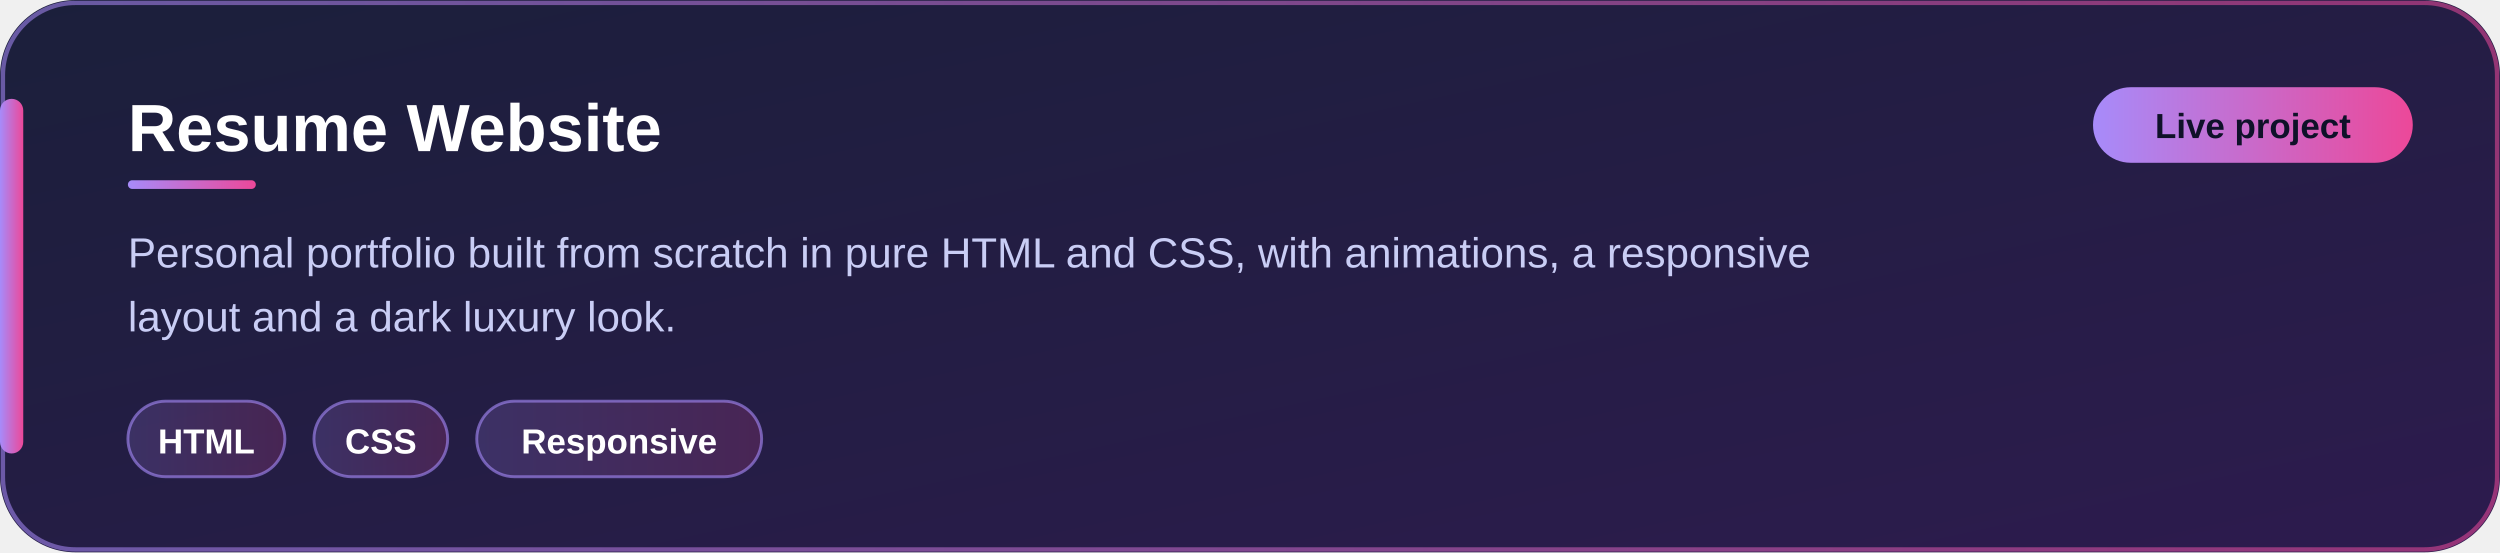
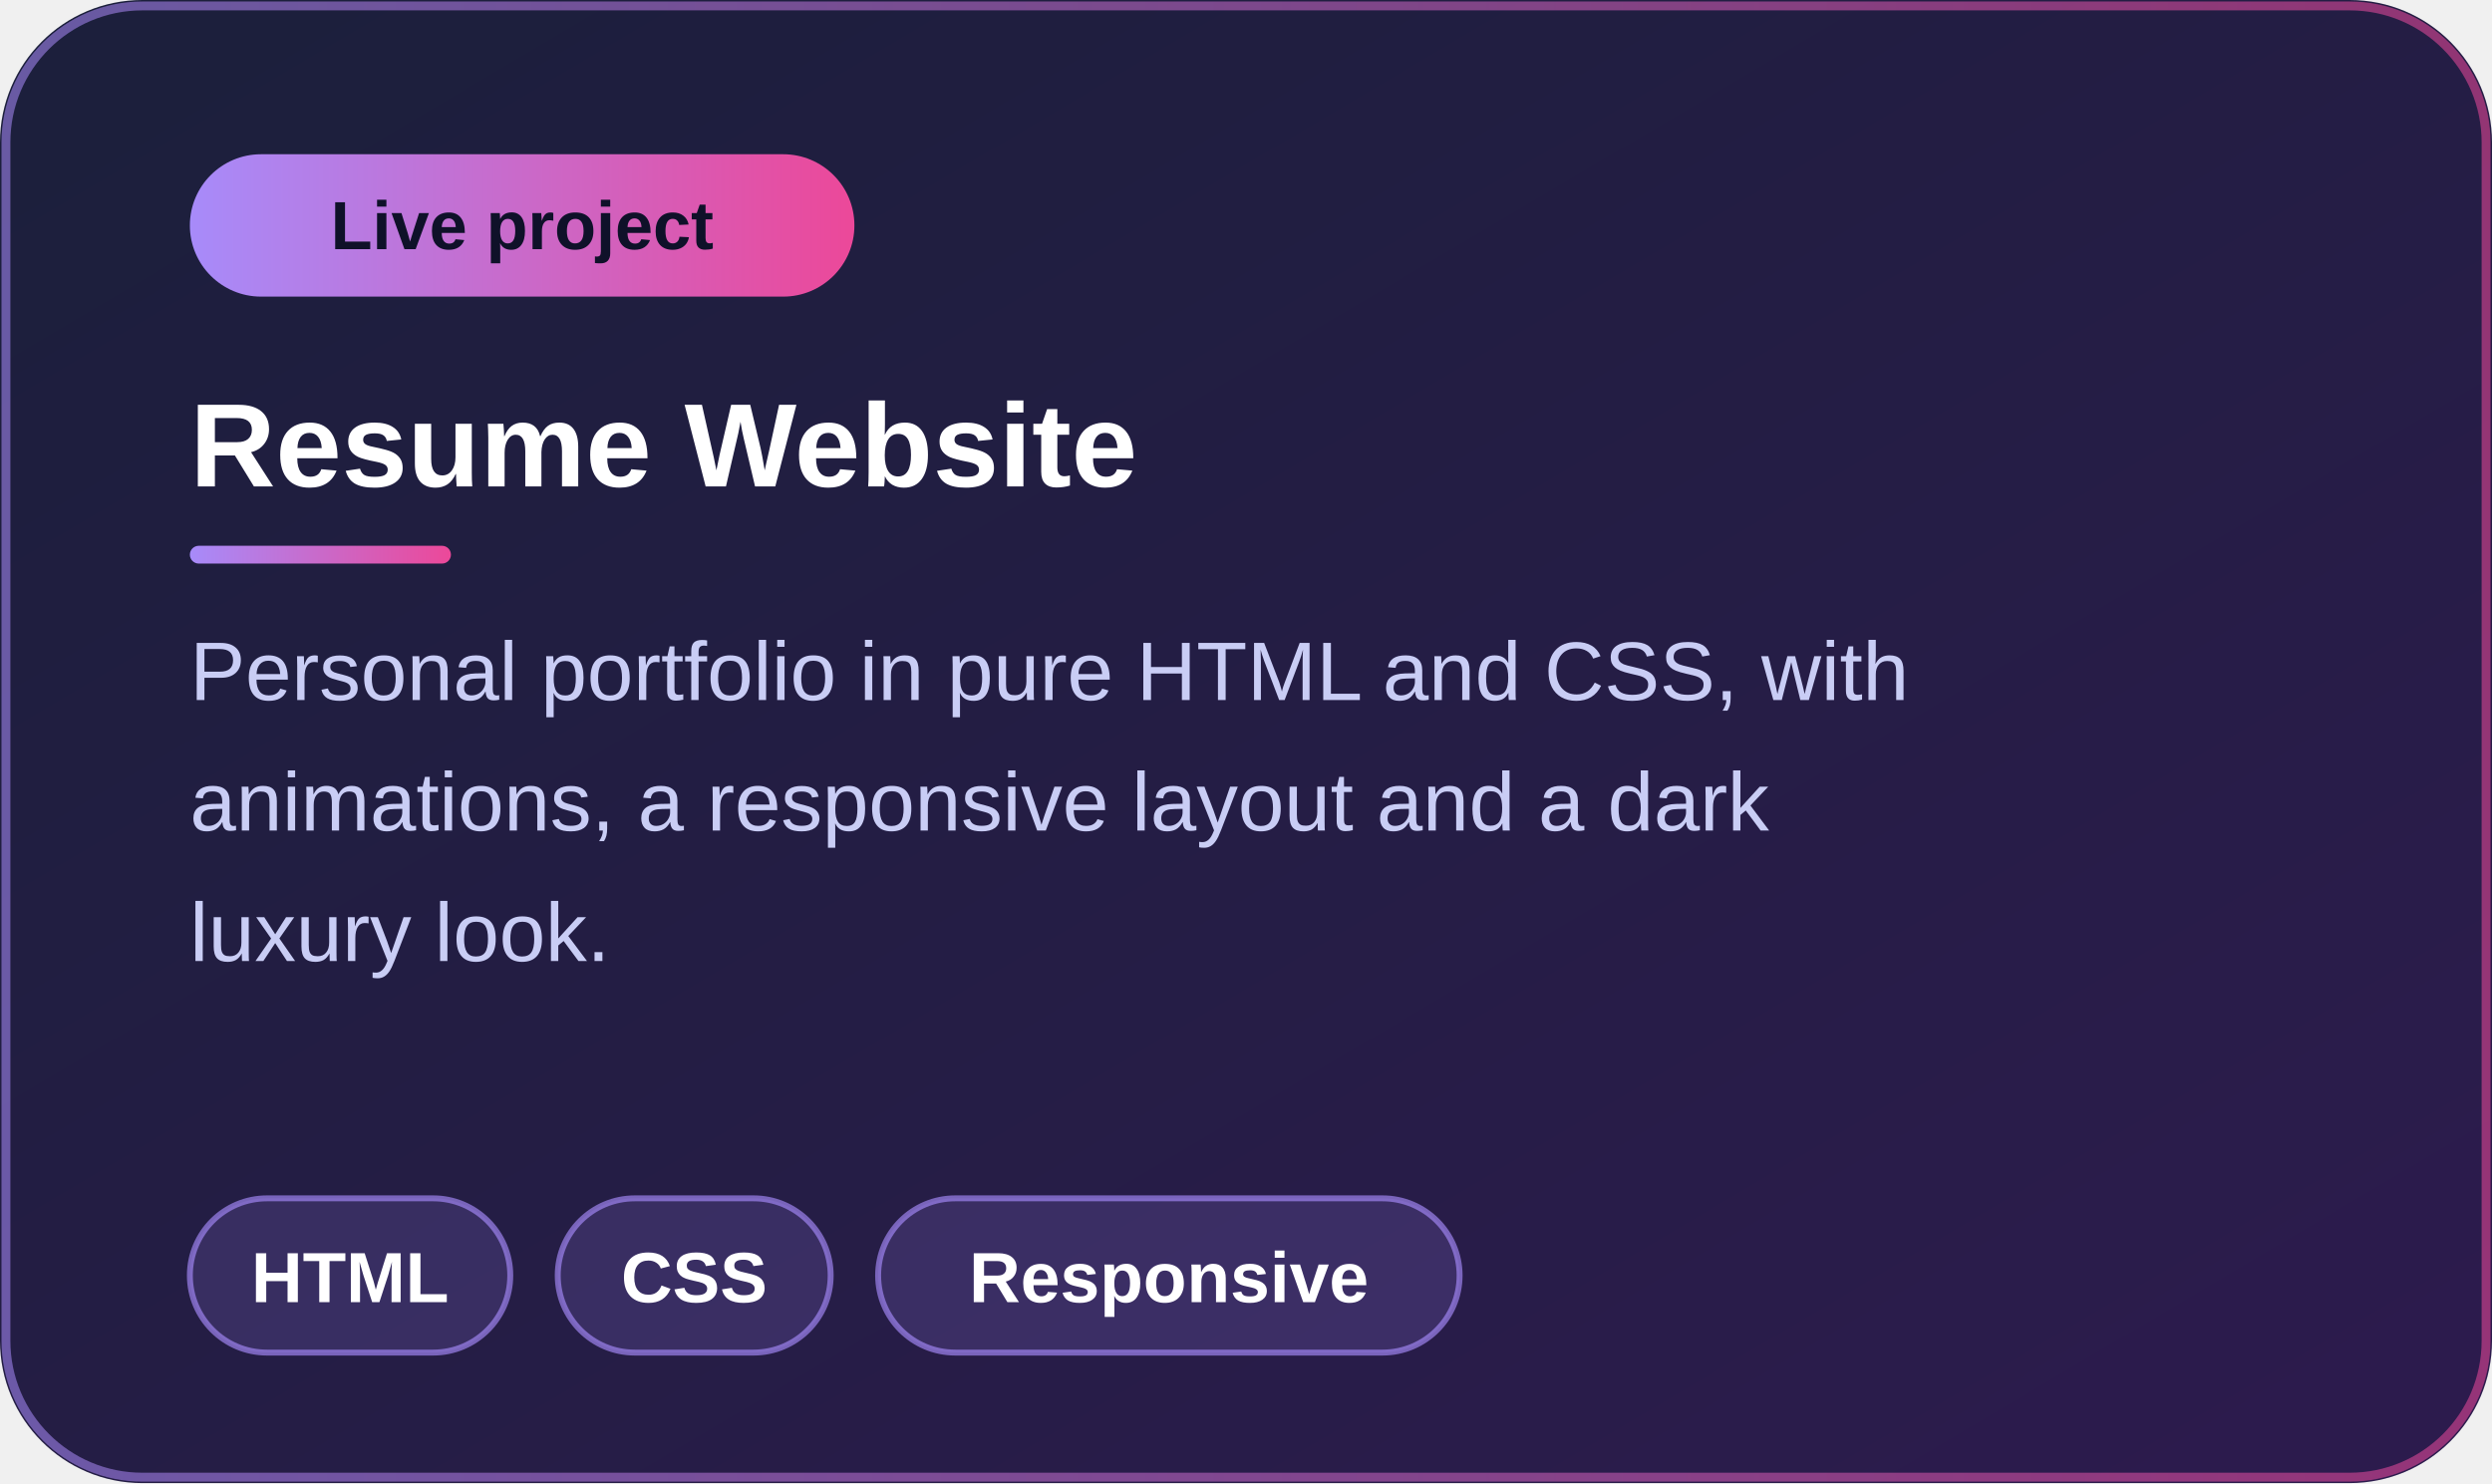
- <svg xmlns="http://www.w3.org/2000/svg" width="860" height="190" viewBox="0 0 860 190" role="img" aria-label="Resume Website">
+ <svg xmlns="http://www.w3.org/2000/svg" width="420" height="250" viewBox="0 0 420 250" role="img" aria-label="Resume Website">
  <defs>
    <linearGradient id="bg" x1="0" y1="0" x2="1" y2="1">
      <stop offset="0" stop-color="#1b1f3b" />
      <stop offset="1" stop-color="#2d1b4e" />
    </linearGradient>
    <linearGradient id="a" x1="0" y1="0" x2="1" y2="0">
      <stop offset="0" stop-color="#a78bfa" />
      <stop offset="1" stop-color="#ec4899" />
    </linearGradient>
  </defs>
-   <rect width="860" height="190" rx="26" fill="url(#bg)" />
-   <rect x="1" y="1" width="858" height="188" rx="25" fill="none" stroke="url(#a)" stroke-opacity="0.55" stroke-width="1.5" />
-   <rect x="0" y="34" width="8" height="122" rx="4" fill="url(#a)" />
-   <text x="44" y="52" font-size="23" font-weight="700" fill="#ffffff" font-family="'Segoe UI',Ubuntu,'Helvetica Neue',Arial,sans-serif">Resume Website</text>
-   <rect x="720" y="30" width="110" height="26" rx="13" fill="url(#a)" />
-   <text x="775.0" y="47.5" font-size="12" font-weight="700" fill="#0f1129" text-anchor="middle" font-family="'Segoe UI',Ubuntu,'Helvetica Neue',Arial,sans-serif">Live project</text>
-   <rect x="44" y="62" width="44" height="3" rx="1.5" fill="url(#a)" />
-   <text x="44" y="92" font-size="14.5" fill="#c9cdf5" font-family="'Segoe UI',Ubuntu,'Helvetica Neue',Arial,sans-serif">Personal portfolio built from scratch in pure HTML and CSS, with animations, a responsive</text>
-   <text x="44" y="114" font-size="14.5" fill="#c9cdf5" font-family="'Segoe UI',Ubuntu,'Helvetica Neue',Arial,sans-serif">layout and a dark luxury look.</text>
-   <rect x="44" y="138" width="54" height="26" rx="13" fill="url(#a)" fill-opacity="0.18" stroke="#a78bfa" stroke-opacity="0.6" />
-   <text x="71" y="156" font-size="12" font-weight="600" fill="#ffffff" text-anchor="middle" font-family="'Segoe UI',Ubuntu,'Helvetica Neue',Arial,sans-serif">HTML</text>
-   <rect x="108" y="138" width="46" height="26" rx="13" fill="url(#a)" fill-opacity="0.18" stroke="#a78bfa" stroke-opacity="0.6" />
-   <text x="131" y="156" font-size="12" font-weight="600" fill="#ffffff" text-anchor="middle" font-family="'Segoe UI',Ubuntu,'Helvetica Neue',Arial,sans-serif">CSS</text>
-   <rect x="164" y="138" width="98" height="26" rx="13" fill="url(#a)" fill-opacity="0.18" stroke="#a78bfa" stroke-opacity="0.6" />
-   <text x="213" y="156" font-size="12" font-weight="600" fill="#ffffff" text-anchor="middle" font-family="'Segoe UI',Ubuntu,'Helvetica Neue',Arial,sans-serif">Responsive</text>
+   <rect width="420" height="250" rx="24" fill="url(#bg)" />
+   <rect x="1" y="1" width="418" height="248" rx="23" fill="none" stroke="url(#a)" stroke-opacity="0.55" stroke-width="1.5" />
+   <rect x="32" y="26" width="112" height="24" rx="12" fill="url(#a)" />
+   <text x="88" y="42" font-size="11.5" font-weight="700" fill="#0f1129" text-anchor="middle" font-family="'Segoe UI',Ubuntu,'Helvetica Neue',Arial,sans-serif">Live project</text>
+   <text x="32" y="82" font-size="20" font-weight="700" fill="#ffffff" font-family="'Segoe UI',Ubuntu,'Helvetica Neue',Arial,sans-serif">Resume Website</text>
+   <rect x="32" y="92" width="44" height="3" rx="1.5" fill="url(#a)" />
+   <text x="32" y="118" font-size="14" fill="#c9cdf5" font-family="'Segoe UI',Ubuntu,'Helvetica Neue',Arial,sans-serif">Personal portfolio in pure HTML and CSS, with</text>
+   <text x="32" y="140" font-size="14" fill="#c9cdf5" font-family="'Segoe UI',Ubuntu,'Helvetica Neue',Arial,sans-serif">animations, a responsive layout and a dark</text>
+   <text x="32" y="162" font-size="14" fill="#c9cdf5" font-family="'Segoe UI',Ubuntu,'Helvetica Neue',Arial,sans-serif">luxury look.</text>
+   <rect x="32" y="202" width="54" height="26" rx="13" fill="#a78bfa" fill-opacity="0.16" stroke="#a78bfa" stroke-opacity="0.65" />
+   <text x="59" y="219.5" font-size="12" font-weight="600" fill="#ffffff" text-anchor="middle" font-family="'Segoe UI',Ubuntu,'Helvetica Neue',Arial,sans-serif">HTML</text>
+   <rect x="94" y="202" width="46" height="26" rx="13" fill="#a78bfa" fill-opacity="0.16" stroke="#a78bfa" stroke-opacity="0.65" />
+   <text x="117" y="219.5" font-size="12" font-weight="600" fill="#ffffff" text-anchor="middle" font-family="'Segoe UI',Ubuntu,'Helvetica Neue',Arial,sans-serif">CSS</text>
+   <rect x="148" y="202" width="98" height="26" rx="13" fill="#a78bfa" fill-opacity="0.16" stroke="#a78bfa" stroke-opacity="0.65" />
+   <text x="197" y="219.5" font-size="12" font-weight="600" fill="#ffffff" text-anchor="middle" font-family="'Segoe UI',Ubuntu,'Helvetica Neue',Arial,sans-serif">Responsive</text>
</svg>
